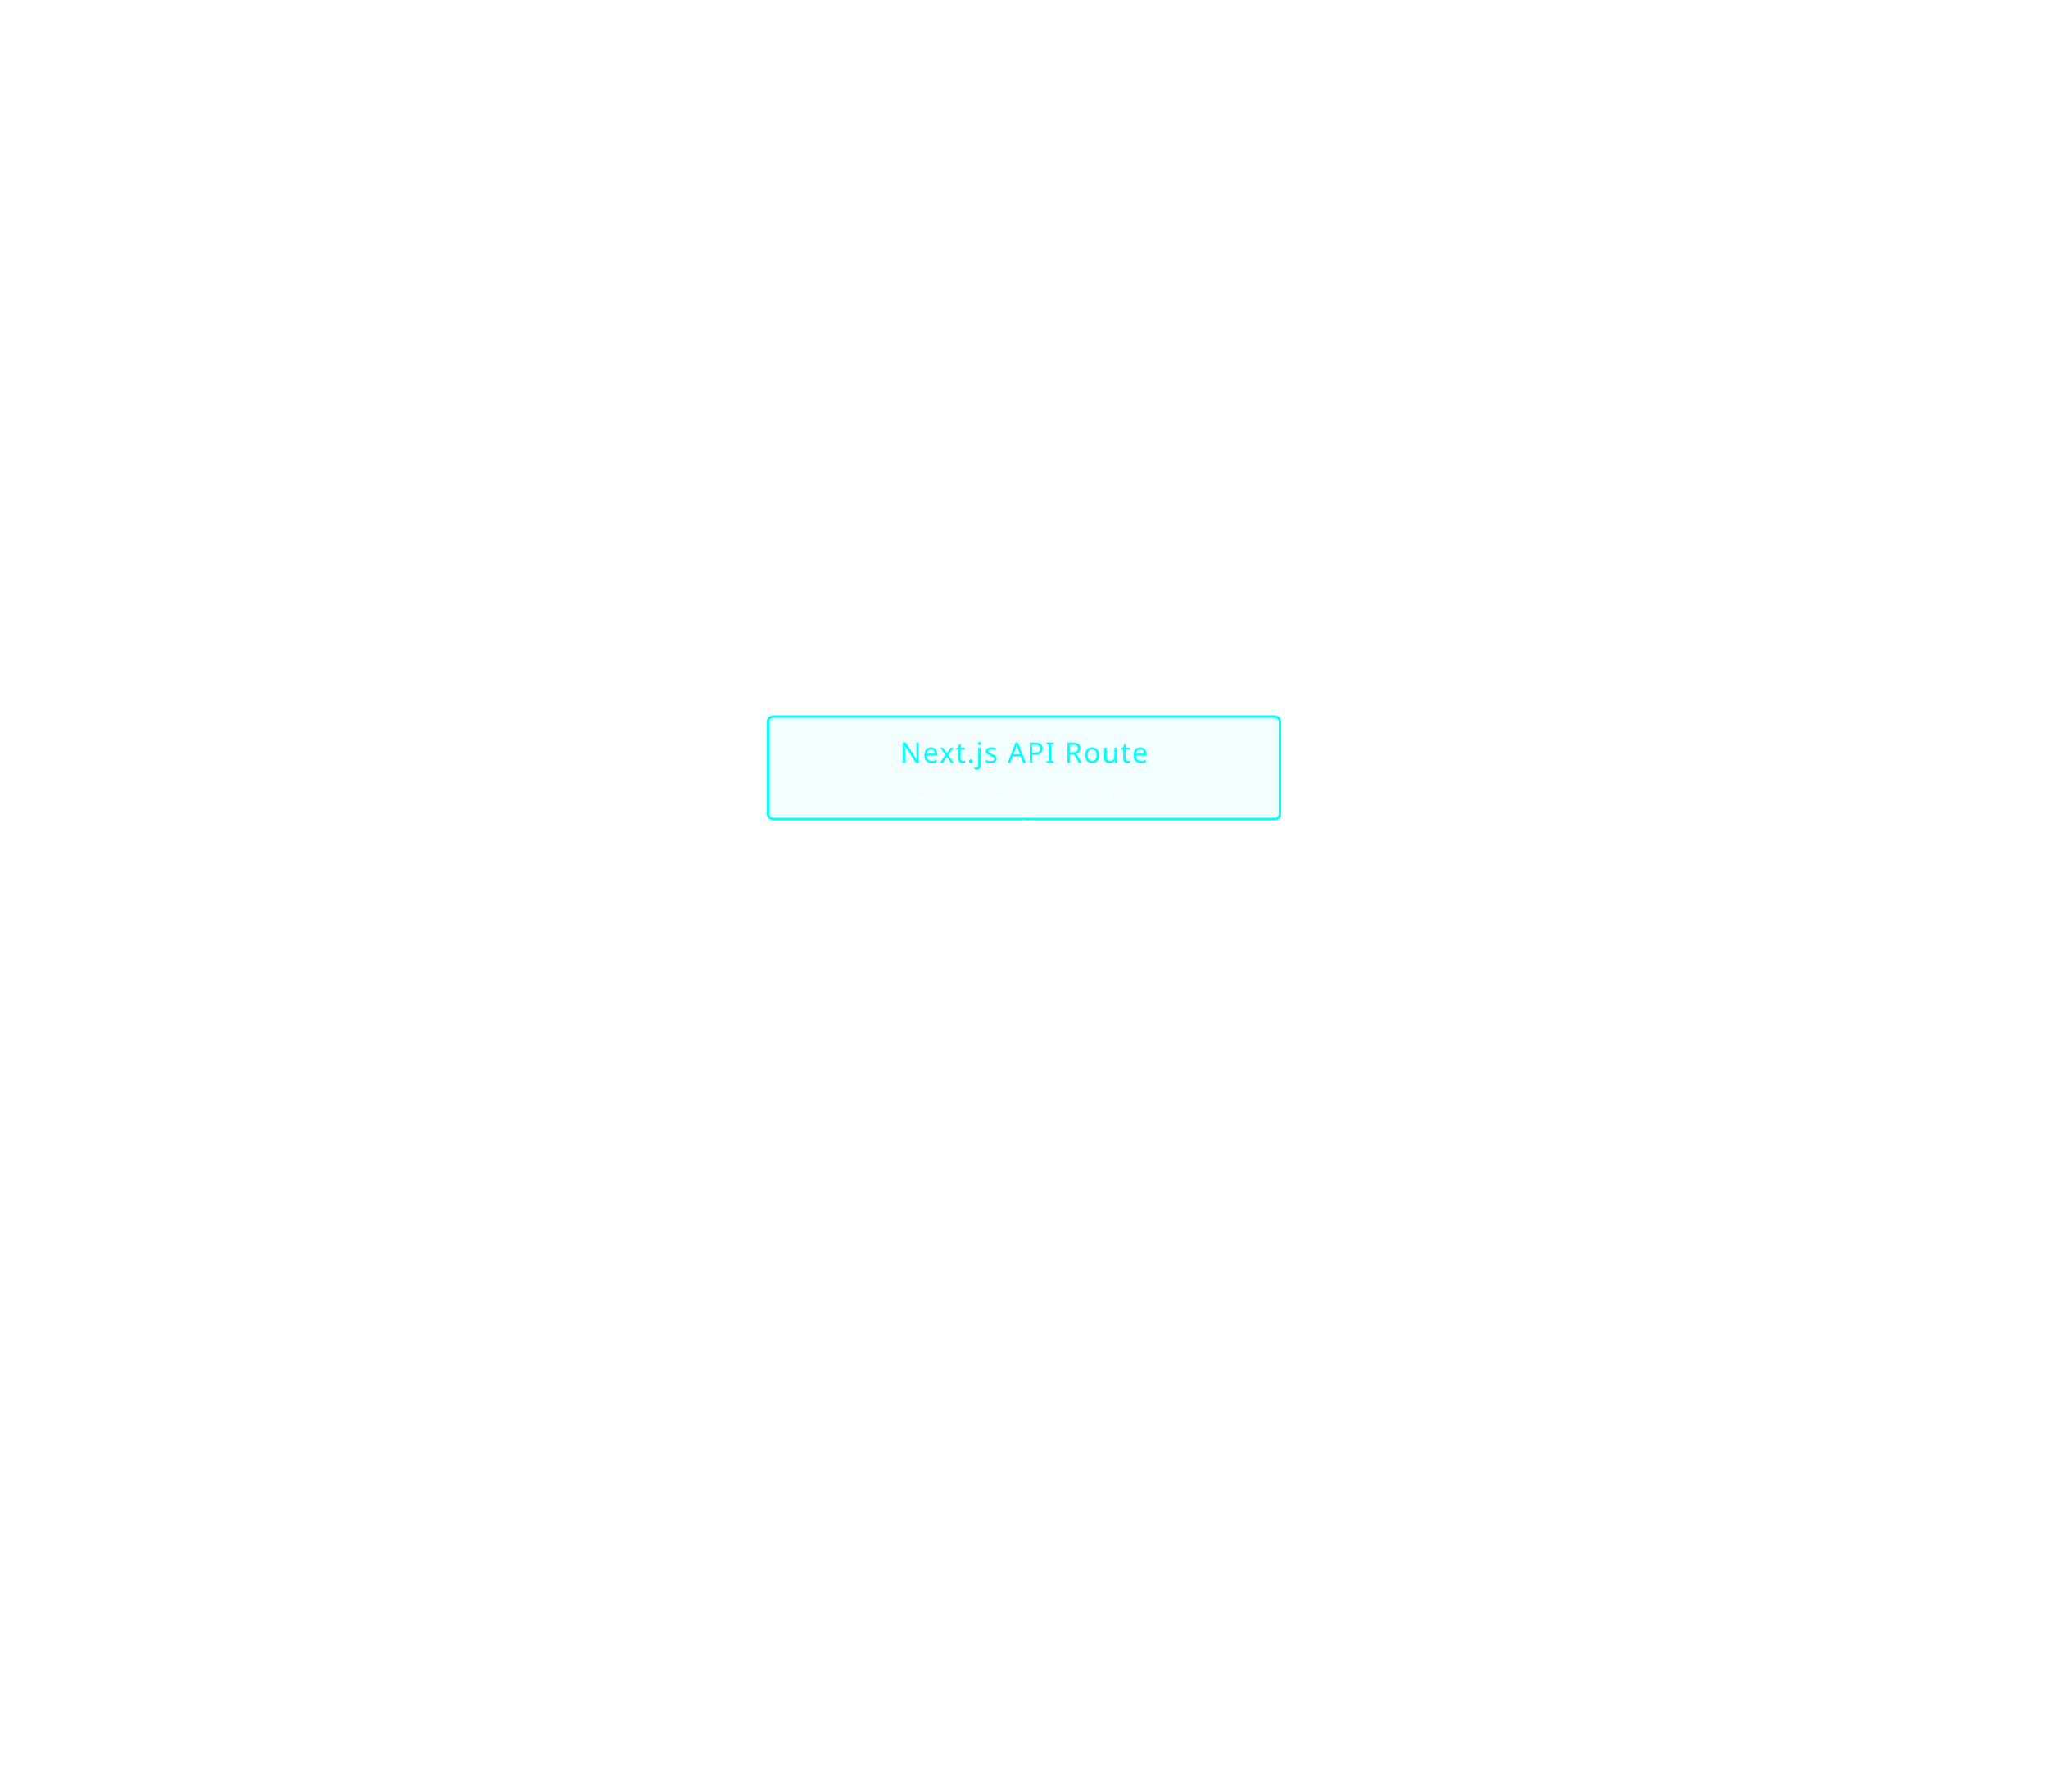
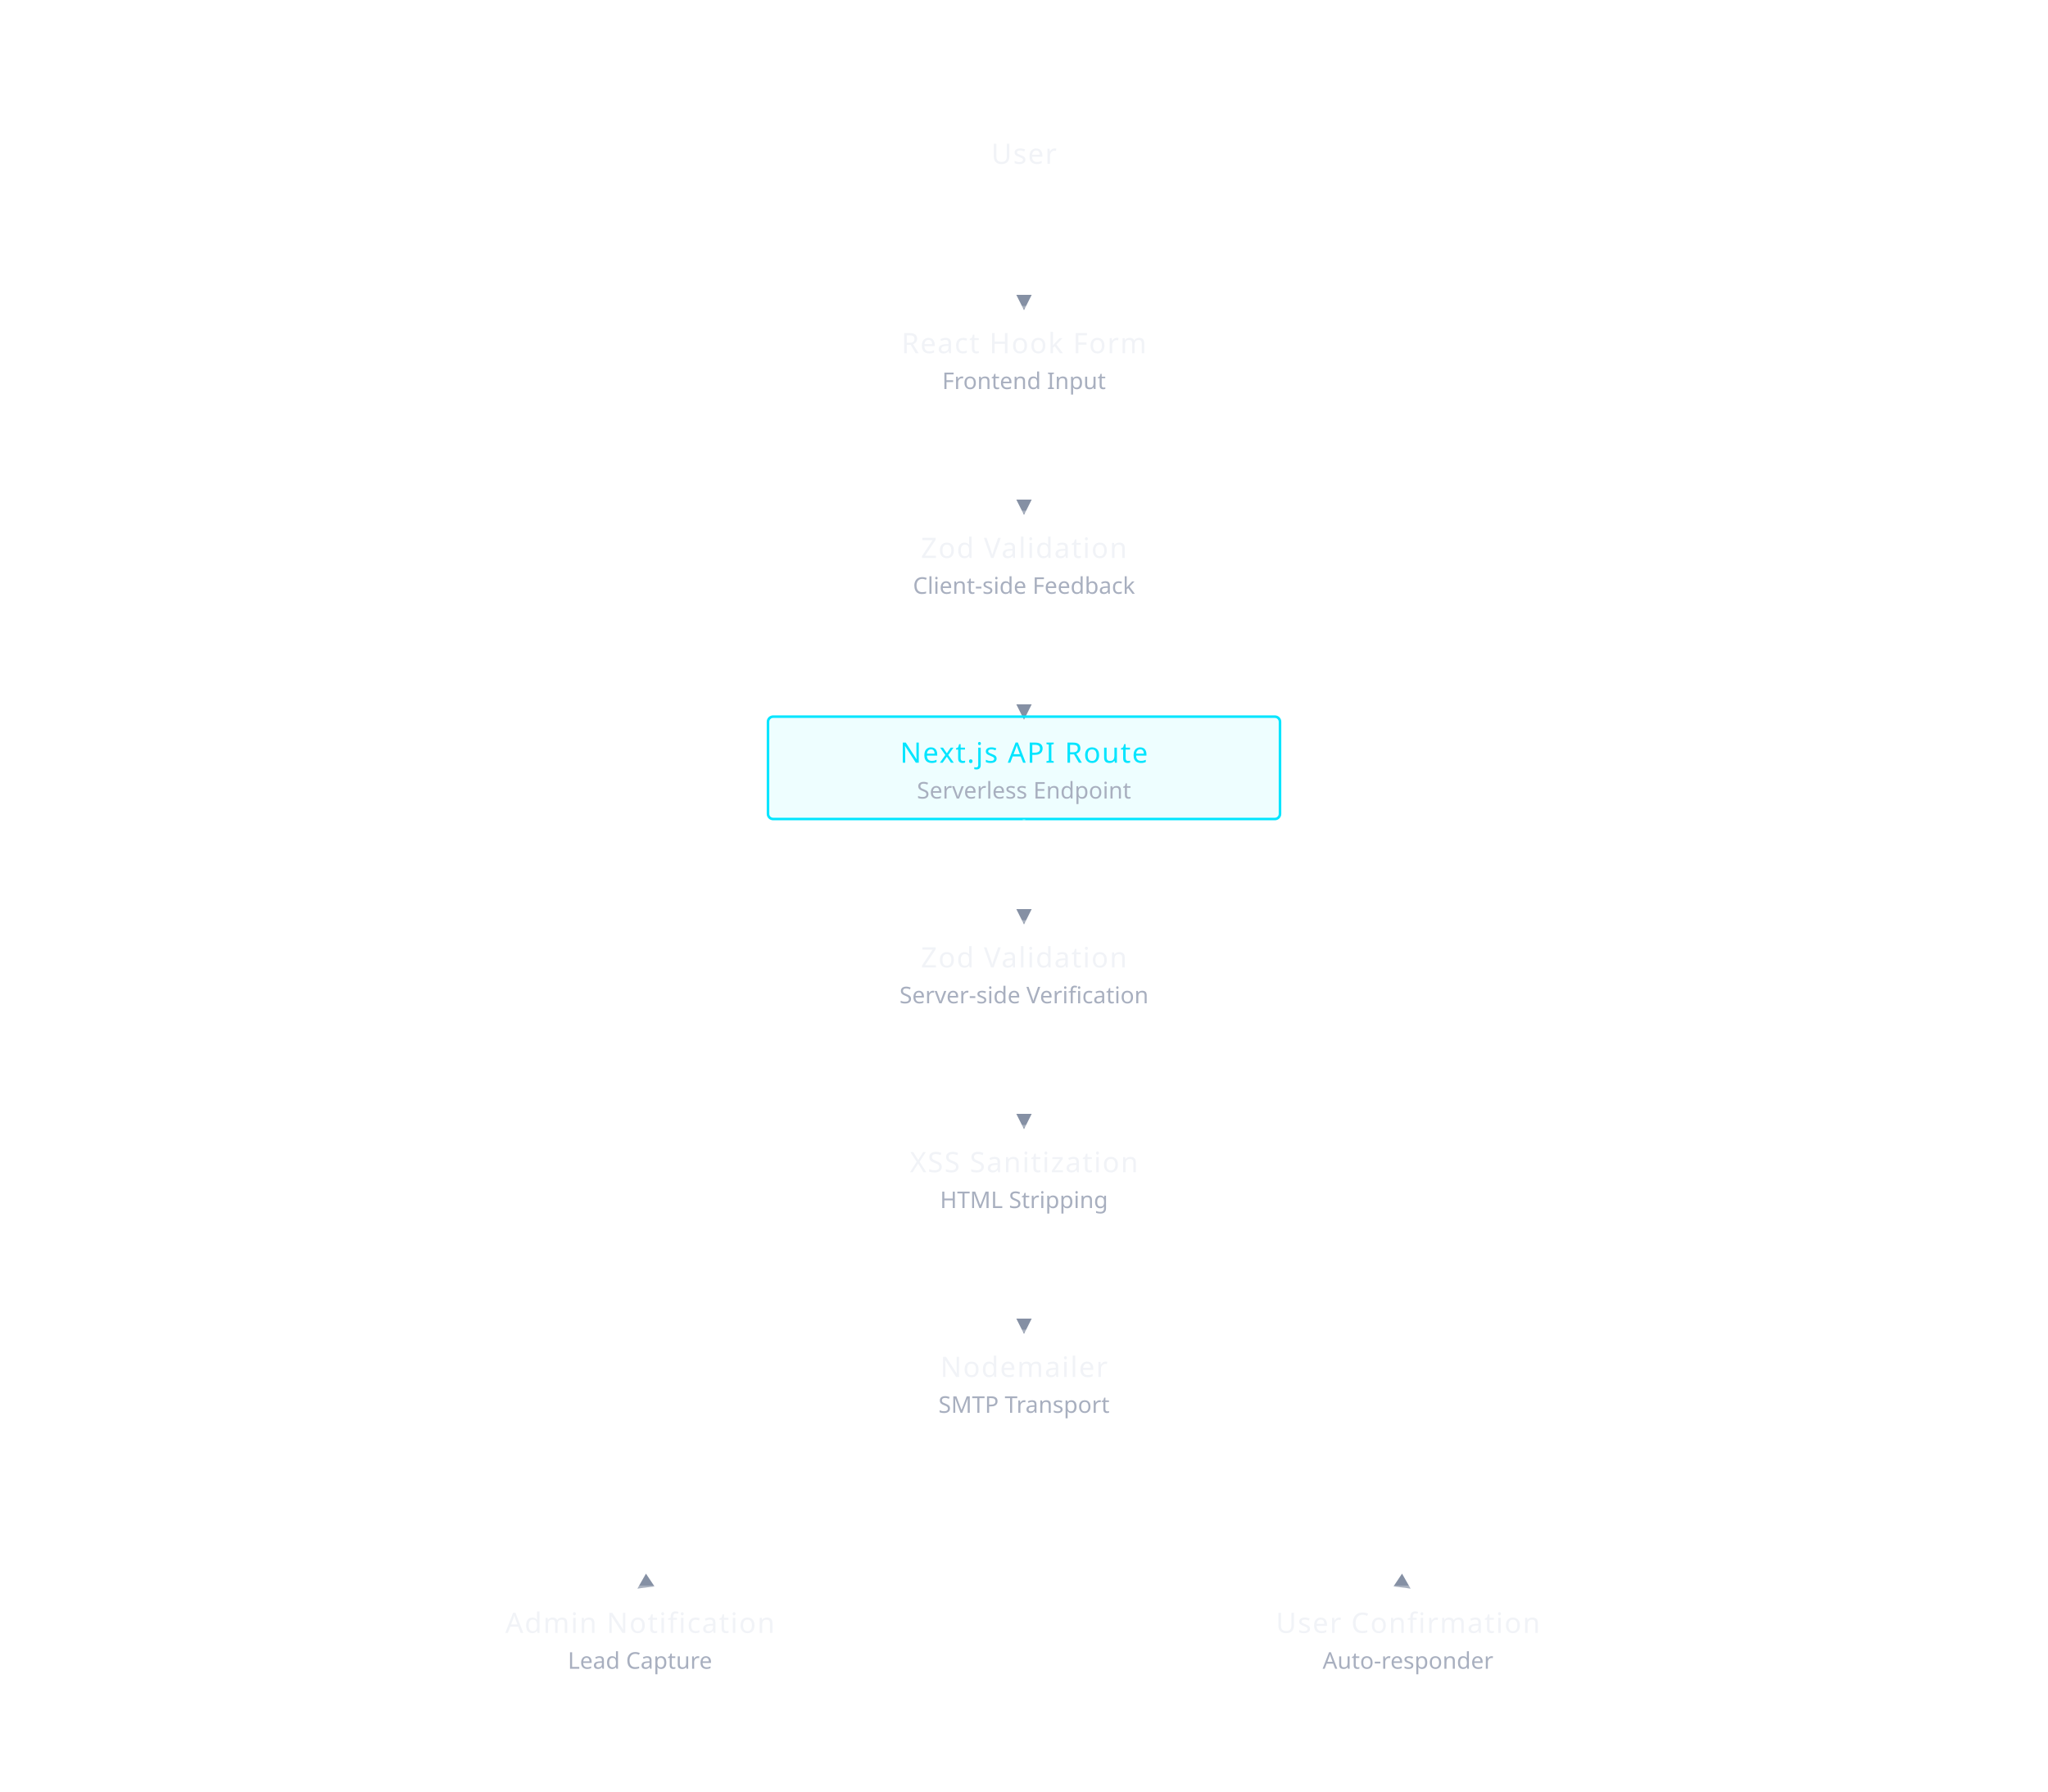
- <svg xmlns="http://www.w3.org/2000/svg" viewBox="0 0 800 700" width="100%" height="100%">
+ <svg xmlns="http://www.w3.org/2000/svg" viewBox="0 0 800 700">
  <style>
-       text { user-select: none; }
-     </style>
+ .dg-f-text{fill:var(--dg-text,#f1f3f7)}.dg-f-text2{fill:var(--dg-text-2,#a8afbf)}.dg-f-text3{fill:var(--dg-text-3,#8590a4)}
+ .dg-f-line{fill:var(--dg-line,rgba(255,255,255,.28))}.dg-f-panel{fill:var(--dg-panel,rgba(255,255,255,.03))}
+ .dg-f-surface{fill:var(--dg-surface,#111728)}.dg-f-bg{fill:var(--dg-bg,#0a0e17)}
+ .dg-f-accent{fill:var(--dg-accent,#00e5ff)}.dg-f-accent-soft{fill:var(--dg-accent-soft,rgba(0,229,255,.07))}
+ .dg-f-ok{fill:var(--dg-ok,#10b981)}.dg-f-warn{fill:var(--dg-warn,#f59e0b)}
+ .dg-s-line{stroke:var(--dg-line,rgba(255,255,255,.28))}.dg-s-line-soft{stroke:var(--dg-line-soft,rgba(255,255,255,.12))}
+ .dg-s-line-strong{stroke:var(--dg-line-strong,#334155)}.dg-s-accent{stroke:var(--dg-accent,#00e5ff)}
+ .dg-s-ok{stroke:var(--dg-ok,#10b981)}.dg-s-text2{stroke:var(--dg-text-2,#a8afbf)}
+ 
+ </style>
  <defs>
-     <marker id="arrow" viewBox="0 0 10 10" refX="8" refY="5" markerWidth="6" markerHeight="6" orient="auto-start-reverse">
-       <path d="M 0 0 L 10 5 L 0 10 z" fill="rgba(255,255,255,0.3)" />
+     <marker id="aao-seekhe-email-pipeline-arrow" viewBox="0 0 10 10" refX="8" refY="5" markerWidth="6" markerHeight="6" orient="auto-start-reverse">
+       <path class="dg-f-text3" d="M 0 0 L 10 5 L 0 10 z" />
    </marker>
-     <marker id="arrow-cyan" viewBox="0 0 10 10" refX="8" refY="5" markerWidth="6" markerHeight="6" orient="auto-start-reverse">
-       <path d="M 0 0 L 10 5 L 0 10 z" fill="#00FFFF" />
+     <marker id="aao-seekhe-email-pipeline-arrow-cyan" viewBox="0 0 10 10" refX="8" refY="5" markerWidth="6" markerHeight="6" orient="auto-start-reverse">
+       <path class="dg-f-accent" d="M 0 0 L 10 5 L 0 10 z" />
    </marker>
  </defs>
-   <rect x="350" y="40" width="100" height="40" rx="2" stroke="rgba(255,255,255,0.2)" stroke-width="1" fill="rgba(255,255,255,0.02)" />
-   <text x="400" y="64" text-anchor="middle" fill="rgba(255,255,255,0.9)" font-family="system-ui, sans-serif" font-size="11" font-weight="500" letter-spacing="0.5">User</text>
-   <line x1="400" y1="80" x2="400" y2="120" stroke="rgba(255,255,255,0.2)" stroke-width="1" marker-end="url(#arrow)" />
-   <rect x="300" y="120" width="200" height="40" rx="2" stroke="rgba(255,255,255,0.2)" stroke-width="1" fill="rgba(255,255,255,0.02)" />
-   <text x="400" y="138" text-anchor="middle" fill="rgba(255,255,255,0.9)" font-family="system-ui, sans-serif" font-size="11" font-weight="500" letter-spacing="0.5">React Hook Form</text>
-   <text x="400" y="152" text-anchor="middle" fill="rgba(255,255,255,0.5)" font-family="system-ui, sans-serif" font-size="9">Frontend Input</text>
-   <line x1="400" y1="160" x2="400" y2="200" stroke="rgba(255,255,255,0.2)" stroke-width="1" marker-end="url(#arrow)" />
-   <rect x="300" y="200" width="200" height="40" rx="2" stroke="rgba(255,255,255,0.2)" stroke-width="1" fill="rgba(255,255,255,0.02)" />
-   <text x="400" y="218" text-anchor="middle" fill="rgba(255,255,255,0.9)" font-family="system-ui, sans-serif" font-size="11" font-weight="500" letter-spacing="0.5">Zod Validation</text>
-   <text x="400" y="232" text-anchor="middle" fill="rgba(255,255,255,0.5)" font-family="system-ui, sans-serif" font-size="9">Client-side Feedback</text>
-   <line x1="400" y1="240" x2="400" y2="280" stroke="rgba(255,255,255,0.2)" stroke-width="1" marker-end="url(#arrow)" />
-   <rect x="300" y="280" width="200" height="40" rx="2" stroke="#00FFFF" stroke-width="1" fill="rgba(0,255,255,0.05)" />
-   <text x="400" y="298" text-anchor="middle" fill="#00FFFF" font-family="system-ui, sans-serif" font-size="11" font-weight="500" letter-spacing="0.5">Next.js API Route</text>
-   <text x="400" y="312" text-anchor="middle" fill="rgba(255,255,255,0.5)" font-family="system-ui, sans-serif" font-size="9">Serverless Endpoint</text>
-   <line x1="400" y1="320" x2="400" y2="360" stroke="rgba(255,255,255,0.2)" stroke-width="1" marker-end="url(#arrow)" />
-   <rect x="300" y="360" width="200" height="40" rx="2" stroke="rgba(255,255,255,0.2)" stroke-width="1" fill="rgba(255,255,255,0.02)" />
-   <text x="400" y="378" text-anchor="middle" fill="rgba(255,255,255,0.9)" font-family="system-ui, sans-serif" font-size="11" font-weight="500" letter-spacing="0.5">Zod Validation</text>
-   <text x="400" y="392" text-anchor="middle" fill="rgba(255,255,255,0.5)" font-family="system-ui, sans-serif" font-size="9">Server-side Verification</text>
-   <line x1="400" y1="400" x2="400" y2="440" stroke="rgba(255,255,255,0.2)" stroke-width="1" marker-end="url(#arrow)" />
-   <rect x="300" y="440" width="200" height="40" rx="2" stroke="rgba(255,255,255,0.2)" stroke-width="1" fill="rgba(255,255,255,0.02)" />
-   <text x="400" y="458" text-anchor="middle" fill="rgba(255,255,255,0.9)" font-family="system-ui, sans-serif" font-size="11" font-weight="500" letter-spacing="0.5">XSS Sanitization</text>
-   <text x="400" y="472" text-anchor="middle" fill="rgba(255,255,255,0.5)" font-family="system-ui, sans-serif" font-size="9">HTML Stripping</text>
-   <line x1="400" y1="480" x2="400" y2="520" stroke="rgba(255,255,255,0.2)" stroke-width="1" marker-end="url(#arrow)" />
-   <rect x="300" y="520" width="200" height="40" rx="2" stroke="rgba(255,255,255,0.2)" stroke-width="1" fill="rgba(255,255,255,0.02)" />
-   <text x="400" y="538" text-anchor="middle" fill="rgba(255,255,255,0.9)" font-family="system-ui, sans-serif" font-size="11" font-weight="500" letter-spacing="0.5">Nodemailer</text>
-   <text x="400" y="552" text-anchor="middle" fill="rgba(255,255,255,0.5)" font-family="system-ui, sans-serif" font-size="9">SMTP Transport</text>
-   <line x1="340" y1="560" x2="250" y2="620" stroke="rgba(255,255,255,0.2)" stroke-width="1" marker-end="url(#arrow)" />
-   <line x1="460" y1="560" x2="550" y2="620" stroke="rgba(255,255,255,0.2)" stroke-width="1" marker-end="url(#arrow)" />
-   <rect x="150" y="620" width="200" height="40" rx="2" stroke="rgba(255,255,255,0.2)" stroke-width="1" fill="rgba(255,255,255,0.02)" />
-   <text x="250" y="638" text-anchor="middle" fill="rgba(255,255,255,0.9)" font-family="system-ui, sans-serif" font-size="11" font-weight="500" letter-spacing="0.5">Admin Notification</text>
-   <text x="250" y="652" text-anchor="middle" fill="rgba(255,255,255,0.5)" font-family="system-ui, sans-serif" font-size="9">Lead Capture</text>
-   <rect x="450" y="620" width="200" height="40" rx="2" stroke="rgba(255,255,255,0.2)" stroke-width="1" fill="rgba(255,255,255,0.02)" />
-   <text x="550" y="638" text-anchor="middle" fill="rgba(255,255,255,0.9)" font-family="system-ui, sans-serif" font-size="11" font-weight="500" letter-spacing="0.5">User Confirmation</text>
-   <text x="550" y="652" text-anchor="middle" fill="rgba(255,255,255,0.5)" font-family="system-ui, sans-serif" font-size="9">Auto-responder</text>
+   <rect class="dg-f-panel dg-s-line" x="350" y="40" width="100" height="40" rx="2" stroke-width="1" />
+   <text class="dg-f-text" x="400" y="64" text-anchor="middle" font-family="system-ui, sans-serif" font-size="11" font-weight="500" letter-spacing="0.5">User</text>
+   <line class="dg-s-line" x1="400" y1="80" x2="400" y2="120" stroke-width="1" marker-end="url(#aao-seekhe-email-pipeline-arrow)" />
+   <rect class="dg-f-panel dg-s-line" x="300" y="120" width="200" height="40" rx="2" stroke-width="1" />
+   <text class="dg-f-text" x="400" y="138" text-anchor="middle" font-family="system-ui, sans-serif" font-size="11" font-weight="500" letter-spacing="0.5">React Hook Form</text>
+   <text class="dg-f-text2" x="400" y="152" text-anchor="middle" font-family="system-ui, sans-serif" font-size="9">Frontend Input</text>
+   <line class="dg-s-line" x1="400" y1="160" x2="400" y2="200" stroke-width="1" marker-end="url(#aao-seekhe-email-pipeline-arrow)" />
+   <rect class="dg-f-panel dg-s-line" x="300" y="200" width="200" height="40" rx="2" stroke-width="1" />
+   <text class="dg-f-text" x="400" y="218" text-anchor="middle" font-family="system-ui, sans-serif" font-size="11" font-weight="500" letter-spacing="0.5">Zod Validation</text>
+   <text class="dg-f-text2" x="400" y="232" text-anchor="middle" font-family="system-ui, sans-serif" font-size="9">Client-side Feedback</text>
+   <line class="dg-s-line" x1="400" y1="240" x2="400" y2="280" stroke-width="1" marker-end="url(#aao-seekhe-email-pipeline-arrow)" />
+   <rect class="dg-f-accent-soft dg-s-accent" x="300" y="280" width="200" height="40" rx="2" stroke-width="1" />
+   <text class="dg-f-accent" x="400" y="298" text-anchor="middle" font-family="system-ui, sans-serif" font-size="11" font-weight="500" letter-spacing="0.5">Next.js API Route</text>
+   <text class="dg-f-text2" x="400" y="312" text-anchor="middle" font-family="system-ui, sans-serif" font-size="9">Serverless Endpoint</text>
+   <line class="dg-s-line" x1="400" y1="320" x2="400" y2="360" stroke-width="1" marker-end="url(#aao-seekhe-email-pipeline-arrow)" />
+   <rect class="dg-f-panel dg-s-line" x="300" y="360" width="200" height="40" rx="2" stroke-width="1" />
+   <text class="dg-f-text" x="400" y="378" text-anchor="middle" font-family="system-ui, sans-serif" font-size="11" font-weight="500" letter-spacing="0.5">Zod Validation</text>
+   <text class="dg-f-text2" x="400" y="392" text-anchor="middle" font-family="system-ui, sans-serif" font-size="9">Server-side Verification</text>
+   <line class="dg-s-line" x1="400" y1="400" x2="400" y2="440" stroke-width="1" marker-end="url(#aao-seekhe-email-pipeline-arrow)" />
+   <rect class="dg-f-panel dg-s-line" x="300" y="440" width="200" height="40" rx="2" stroke-width="1" />
+   <text class="dg-f-text" x="400" y="458" text-anchor="middle" font-family="system-ui, sans-serif" font-size="11" font-weight="500" letter-spacing="0.5">XSS Sanitization</text>
+   <text class="dg-f-text2" x="400" y="472" text-anchor="middle" font-family="system-ui, sans-serif" font-size="9">HTML Stripping</text>
+   <line class="dg-s-line" x1="400" y1="480" x2="400" y2="520" stroke-width="1" marker-end="url(#aao-seekhe-email-pipeline-arrow)" />
+   <rect class="dg-f-panel dg-s-line" x="300" y="520" width="200" height="40" rx="2" stroke-width="1" />
+   <text class="dg-f-text" x="400" y="538" text-anchor="middle" font-family="system-ui, sans-serif" font-size="11" font-weight="500" letter-spacing="0.5">Nodemailer</text>
+   <text class="dg-f-text2" x="400" y="552" text-anchor="middle" font-family="system-ui, sans-serif" font-size="9">SMTP Transport</text>
+   <line class="dg-s-line" x1="340" y1="560" x2="250" y2="620" stroke-width="1" marker-end="url(#aao-seekhe-email-pipeline-arrow)" />
+   <line class="dg-s-line" x1="460" y1="560" x2="550" y2="620" stroke-width="1" marker-end="url(#aao-seekhe-email-pipeline-arrow)" />
+   <rect class="dg-f-panel dg-s-line" x="150" y="620" width="200" height="40" rx="2" stroke-width="1" />
+   <text class="dg-f-text" x="250" y="638" text-anchor="middle" font-family="system-ui, sans-serif" font-size="11" font-weight="500" letter-spacing="0.5">Admin Notification</text>
+   <text class="dg-f-text2" x="250" y="652" text-anchor="middle" font-family="system-ui, sans-serif" font-size="9">Lead Capture</text>
+   <rect class="dg-f-panel dg-s-line" x="450" y="620" width="200" height="40" rx="2" stroke-width="1" />
+   <text class="dg-f-text" x="550" y="638" text-anchor="middle" font-family="system-ui, sans-serif" font-size="11" font-weight="500" letter-spacing="0.5">User Confirmation</text>
+   <text class="dg-f-text2" x="550" y="652" text-anchor="middle" font-family="system-ui, sans-serif" font-size="9">Auto-responder</text>
</svg>
